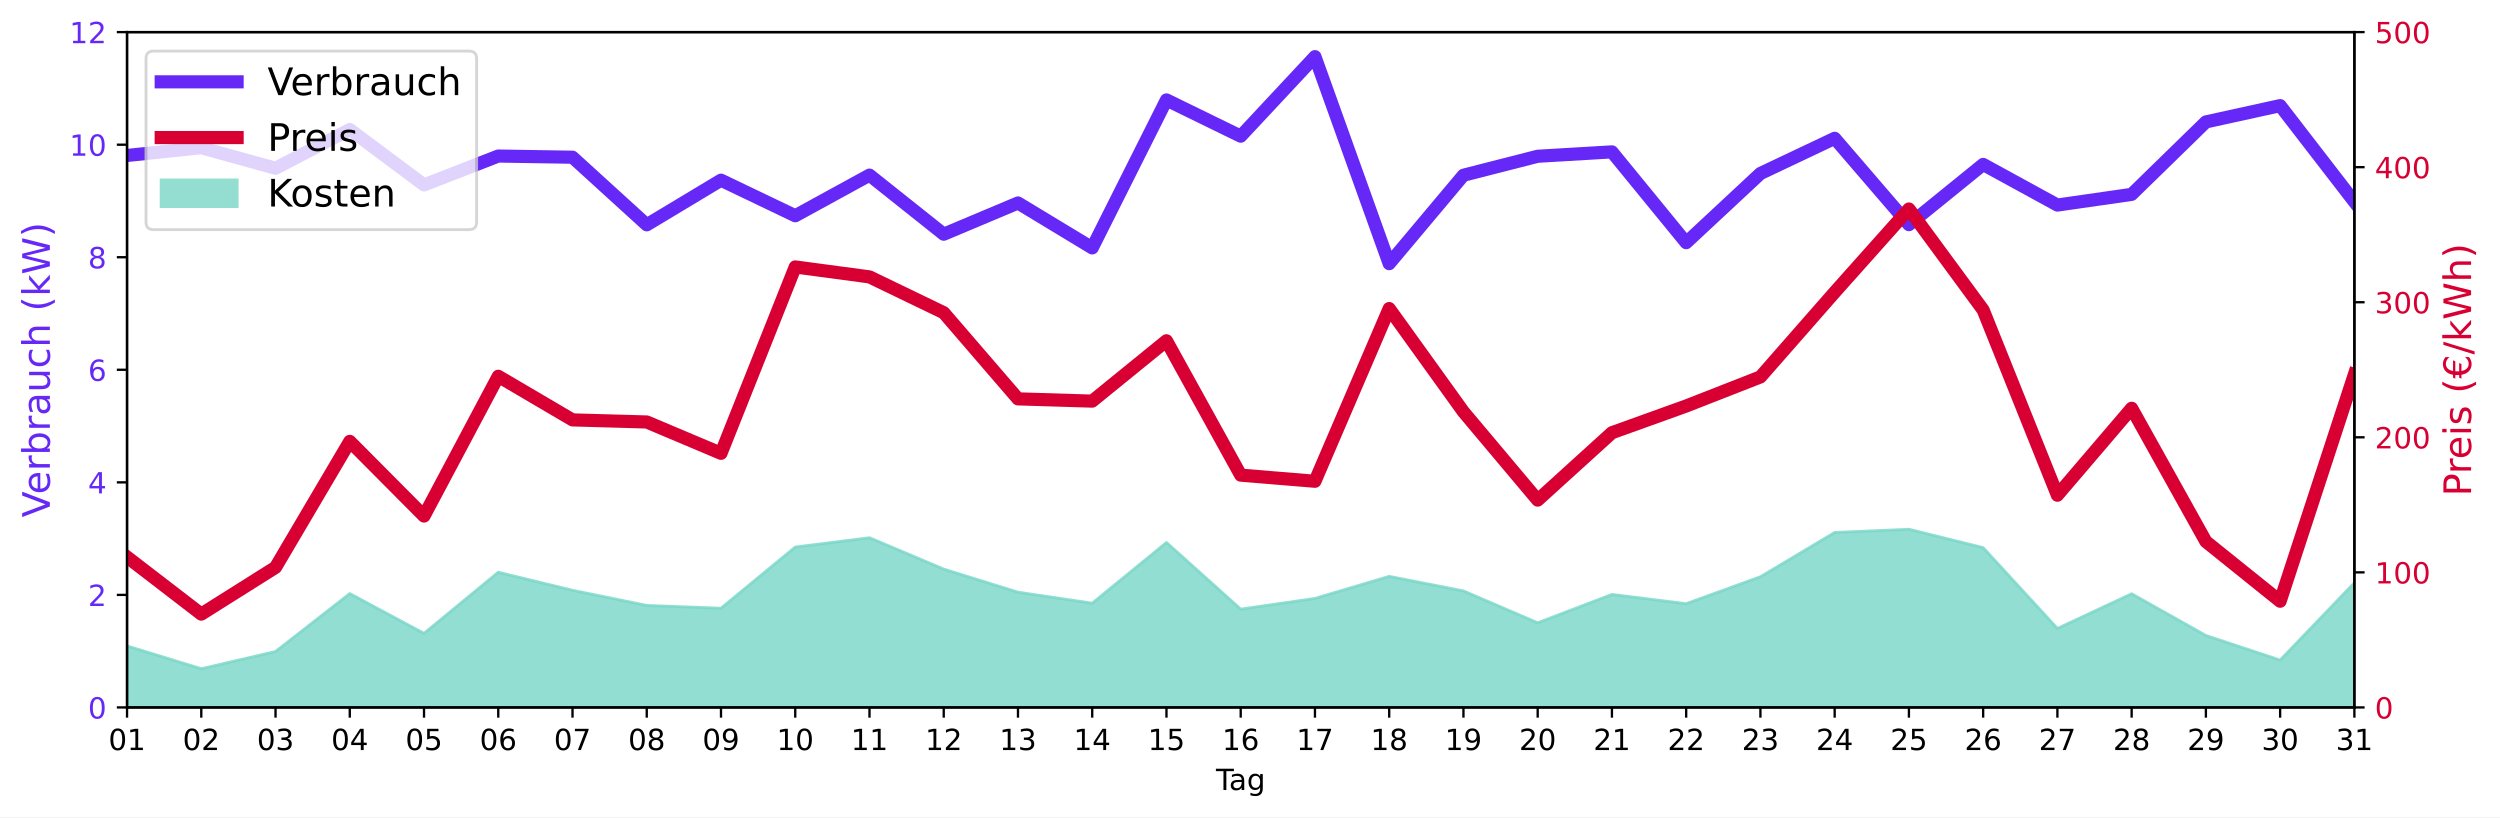
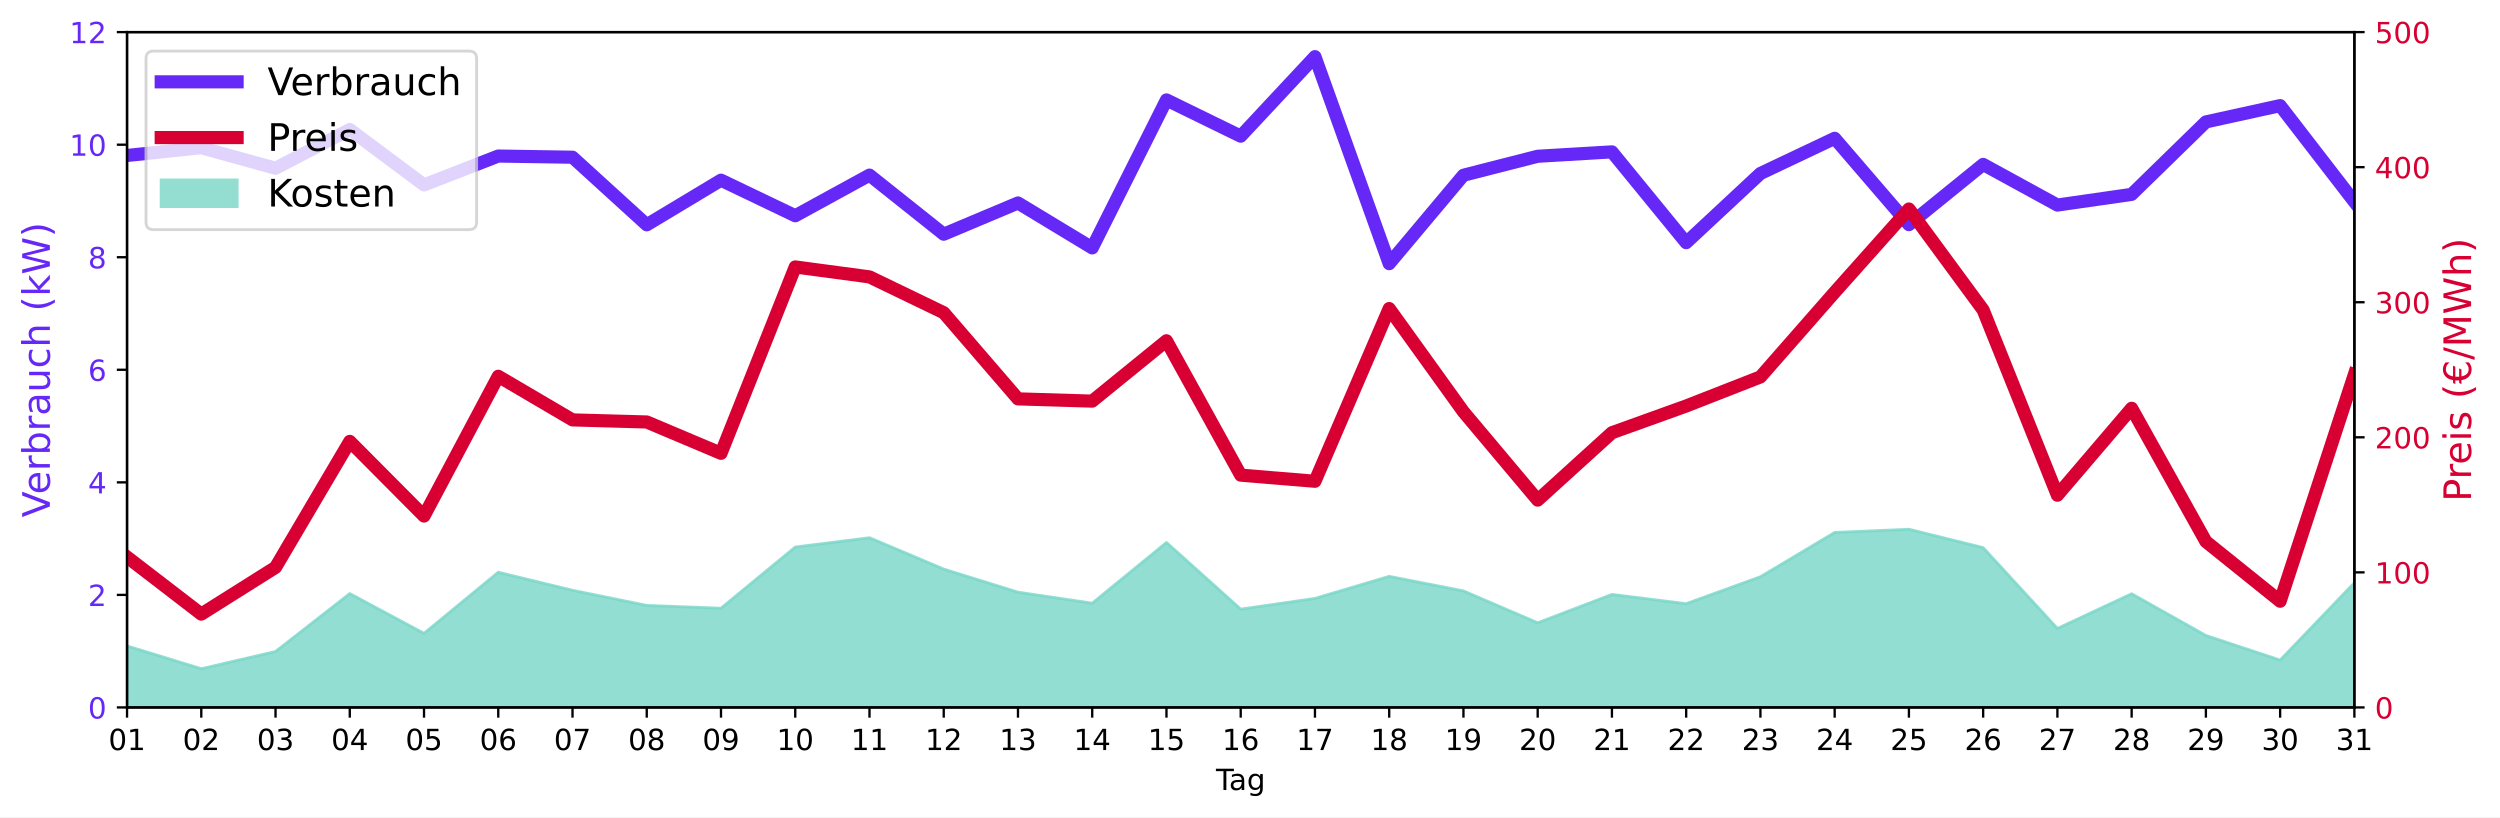
<svg xmlns="http://www.w3.org/2000/svg" xmlns:xlink="http://www.w3.org/1999/xlink" width="856.176pt" height="279.835pt" viewBox="0 0 856.176 279.835" version="1.1">
  <defs>
    <style type="text/css">*{stroke-linejoin: round; stroke-linecap: butt}</style>
  </defs>
  <g id="figure_1">
    <g id="patch_1">
      <path d="M 0 279.835  L 856.176 279.835  L 856.176 0  L 0 0  z " style="fill: #ffffff" />
    </g>
    <g id="axes_1">
      <g id="patch_2">
        <path d="M 43.507 242.279  L 806.307 242.279  L 806.307 10.999  L 43.507 10.999  z " style="fill: #ffffff" />
      </g>
      <g id="PolyCollection_1">
        <defs>
-           <path id="m454fdc4150" d="M 43.507 -37.556  L 43.507 -58.61  L 68.933 -50.803  L 94.36 -56.708  L 119.787 -76.542  L 145.213 -62.918  L 170.64 -83.859  L 196.067 -77.674  L 221.493 -72.491  L 246.92 -71.531  L 272.347 -92.475  L 297.773 -95.67  L 323.2 -84.922  L 348.627 -77.028  L 374.053 -73.251  L 399.48 -94.038  L 424.907 -71.206  L 450.333 -74.879  L 475.76 -82.442  L 501.187 -77.454  L 526.613 -66.534  L 552.04 -76.257  L 577.467 -73.083  L 602.893 -82.306  L 628.32 -97.473  L 653.747 -98.573  L 679.173 -92.279  L 704.6 -64.592  L 730.027 -76.477  L 755.453 -62.187  L 780.88 -53.765  L 806.307 -80.247  L 806.307 -37.556  L 806.307 -37.556  L 780.88 -37.556  L 755.453 -37.556  L 730.027 -37.556  L 704.6 -37.556  L 679.173 -37.556  L 653.747 -37.556  L 628.32 -37.556  L 602.893 -37.556  L 577.467 -37.556  L 552.04 -37.556  L 526.613 -37.556  L 501.187 -37.556  L 475.76 -37.556  L 450.333 -37.556  L 424.907 -37.556  L 399.48 -37.556  L 374.053 -37.556  L 348.627 -37.556  L 323.2 -37.556  L 297.773 -37.556  L 272.347 -37.556  L 246.92 -37.556  L 221.493 -37.556  L 196.067 -37.556  L 170.64 -37.556  L 145.213 -37.556  L 119.787 -37.556  L 94.36 -37.556  L 68.933 -37.556  L 43.507 -37.556  z " style="stroke: #78d6c6; stroke-opacity: 0.8" />
+           <path id="m89e529a8c7" d="M 43.507 -37.556  L 43.507 -58.61  L 68.933 -50.803  L 94.36 -56.708  L 119.787 -76.542  L 145.213 -62.918  L 170.64 -83.859  L 196.067 -77.674  L 221.493 -72.491  L 246.92 -71.531  L 272.347 -92.475  L 297.773 -95.67  L 323.2 -84.922  L 348.627 -77.028  L 374.053 -73.251  L 399.48 -94.038  L 424.907 -71.206  L 450.333 -74.879  L 475.76 -82.442  L 501.187 -77.454  L 526.613 -66.534  L 552.04 -76.257  L 577.467 -73.083  L 602.893 -82.306  L 628.32 -97.473  L 653.747 -98.573  L 679.173 -92.279  L 704.6 -64.592  L 730.027 -76.477  L 755.453 -62.187  L 780.88 -53.765  L 806.307 -80.247  L 806.307 -37.556  L 806.307 -37.556  L 780.88 -37.556  L 755.453 -37.556  L 730.027 -37.556  L 704.6 -37.556  L 679.173 -37.556  L 653.747 -37.556  L 628.32 -37.556  L 602.893 -37.556  L 577.467 -37.556  L 552.04 -37.556  L 526.613 -37.556  L 501.187 -37.556  L 475.76 -37.556  L 450.333 -37.556  L 424.907 -37.556  L 399.48 -37.556  L 374.053 -37.556  L 348.627 -37.556  L 323.2 -37.556  L 297.773 -37.556  L 272.347 -37.556  L 246.92 -37.556  L 221.493 -37.556  L 196.067 -37.556  L 170.64 -37.556  L 145.213 -37.556  L 119.787 -37.556  L 94.36 -37.556  L 68.933 -37.556  L 43.507 -37.556  z " style="stroke: #78d6c6; stroke-opacity: 0.8" />
        </defs>
-         <g clip-path="url(#p607db81b0a)">
-           <use xlink:href="#m454fdc4150" x="0" y="279.835" style="fill: #78d6c6; fill-opacity: 0.8; stroke: #78d6c6; stroke-opacity: 0.8" />
+         <g clip-path="url(#pc309b48629)">
+           <use xlink:href="#m89e529a8c7" x="0" y="279.835" style="fill: #78d6c6; fill-opacity: 0.8; stroke: #78d6c6; stroke-opacity: 0.8" />
        </g>
      </g>
      <g id="matplotlib.axis_1">
        <g id="xtick_1">
          <g id="line2d_1">
            <defs>
-               <path id="me66569c785" d="M 0 0  L 0 3.5  " style="stroke: #000000; stroke-width: 0.8" />
+               <path id="m9f8f510146" d="M 0 0  L 0 3.5  " style="stroke: #000000; stroke-width: 0.8" />
            </defs>
            <g>
-               <use xlink:href="#me66569c785" x="43.507" y="242.279" style="stroke: #000000; stroke-width: 0.8" />
+               <use xlink:href="#m9f8f510146" x="43.507" y="242.279" style="stroke: #000000; stroke-width: 0.8" />
            </g>
          </g>
          <g id="text_1">
            <g transform="translate(37.14406 256.8777) scale(0.1 -0.1)">
              <defs>
                <path id="DejaVuSans-30" d="M 2034 4250  Q 1547 4250 1301 3770  Q 1056 3291 1056 2328  Q 1056 1369 1301 889  Q 1547 409 2034 409  Q 2525 409 2770 889  Q 3016 1369 3016 2328  Q 3016 3291 2770 3770  Q 2525 4250 2034 4250  z M 2034 4750  Q 2819 4750 3233 4129  Q 3647 3509 3647 2328  Q 3647 1150 3233 529  Q 2819 -91 2034 -91  Q 1250 -91 836 529  Q 422 1150 422 2328  Q 422 3509 836 4129  Q 1250 4750 2034 4750  z " transform="scale(0.015625)" />
                <path id="DejaVuSans-31" d="M 794 531  L 1825 531  L 1825 4091  L 703 3866  L 703 4441  L 1819 4666  L 2450 4666  L 2450 531  L 3481 531  L 3481 0  L 794 0  L 794 531  z " transform="scale(0.015625)" />
              </defs>
              <use xlink:href="#DejaVuSans-30" />
              <use xlink:href="#DejaVuSans-31" x="63.623" />
            </g>
          </g>
        </g>
        <g id="xtick_2">
          <g id="line2d_2">
            <g>
-               <use xlink:href="#me66569c785" x="68.933" y="242.279" style="stroke: #000000; stroke-width: 0.8" />
+               <use xlink:href="#m9f8f510146" x="68.933" y="242.279" style="stroke: #000000; stroke-width: 0.8" />
            </g>
          </g>
          <g id="text_2">
            <g transform="translate(62.57073 256.8777) scale(0.1 -0.1)">
              <defs>
                <path id="DejaVuSans-32" d="M 1228 531  L 3431 531  L 3431 0  L 469 0  L 469 531  Q 828 903 1448 1529  Q 2069 2156 2228 2338  Q 2531 2678 2651 2914  Q 2772 3150 2772 3378  Q 2772 3750 2511 3984  Q 2250 4219 1831 4219  Q 1534 4219 1204 4116  Q 875 4013 500 3803  L 500 4441  Q 881 4594 1212 4672  Q 1544 4750 1819 4750  Q 2544 4750 2975 4387  Q 3406 4025 3406 3419  Q 3406 3131 3298 2873  Q 3191 2616 2906 2266  Q 2828 2175 2409 1742  Q 1991 1309 1228 531  z " transform="scale(0.015625)" />
              </defs>
              <use xlink:href="#DejaVuSans-30" />
              <use xlink:href="#DejaVuSans-32" x="63.623" />
            </g>
          </g>
        </g>
        <g id="xtick_3">
          <g id="line2d_3">
            <g>
-               <use xlink:href="#me66569c785" x="94.36" y="242.279" style="stroke: #000000; stroke-width: 0.8" />
+               <use xlink:href="#m9f8f510146" x="94.36" y="242.279" style="stroke: #000000; stroke-width: 0.8" />
            </g>
          </g>
          <g id="text_3">
            <g transform="translate(87.9974 256.8777) scale(0.1 -0.1)">
              <defs>
                <path id="DejaVuSans-33" d="M 2597 2516  Q 3050 2419 3304 2112  Q 3559 1806 3559 1356  Q 3559 666 3084 287  Q 2609 -91 1734 -91  Q 1441 -91 1130 -33  Q 819 25 488 141  L 488 750  Q 750 597 1062 519  Q 1375 441 1716 441  Q 2309 441 2620 675  Q 2931 909 2931 1356  Q 2931 1769 2642 2001  Q 2353 2234 1838 2234  L 1294 2234  L 1294 2753  L 1863 2753  Q 2328 2753 2575 2939  Q 2822 3125 2822 3475  Q 2822 3834 2567 4026  Q 2313 4219 1838 4219  Q 1578 4219 1281 4162  Q 984 4106 628 3988  L 628 4550  Q 988 4650 1302 4700  Q 1616 4750 1894 4750  Q 2613 4750 3031 4423  Q 3450 4097 3450 3541  Q 3450 3153 3228 2886  Q 3006 2619 2597 2516  z " transform="scale(0.015625)" />
              </defs>
              <use xlink:href="#DejaVuSans-30" />
              <use xlink:href="#DejaVuSans-33" x="63.623" />
            </g>
          </g>
        </g>
        <g id="xtick_4">
          <g id="line2d_4">
            <g>
-               <use xlink:href="#me66569c785" x="119.787" y="242.279" style="stroke: #000000; stroke-width: 0.8" />
+               <use xlink:href="#m9f8f510146" x="119.787" y="242.279" style="stroke: #000000; stroke-width: 0.8" />
            </g>
          </g>
          <g id="text_4">
            <g transform="translate(113.4241 256.8777) scale(0.1 -0.1)">
              <defs>
                <path id="DejaVuSans-34" d="M 2419 4116  L 825 1625  L 2419 1625  L 2419 4116  z M 2253 4666  L 3047 4666  L 3047 1625  L 3713 1625  L 3713 1100  L 3047 1100  L 3047 0  L 2419 0  L 2419 1100  L 313 1100  L 313 1709  L 2253 4666  z " transform="scale(0.015625)" />
              </defs>
              <use xlink:href="#DejaVuSans-30" />
              <use xlink:href="#DejaVuSans-34" x="63.623" />
            </g>
          </g>
        </g>
        <g id="xtick_5">
          <g id="line2d_5">
            <g>
-               <use xlink:href="#me66569c785" x="145.213" y="242.279" style="stroke: #000000; stroke-width: 0.8" />
+               <use xlink:href="#m9f8f510146" x="145.213" y="242.279" style="stroke: #000000; stroke-width: 0.8" />
            </g>
          </g>
          <g id="text_5">
            <g transform="translate(138.8507 256.8777) scale(0.1 -0.1)">
              <defs>
                <path id="DejaVuSans-35" d="M 691 4666  L 3169 4666  L 3169 4134  L 1269 4134  L 1269 2991  Q 1406 3038 1543 3061  Q 1681 3084 1819 3084  Q 2600 3084 3056 2656  Q 3513 2228 3513 1497  Q 3513 744 3044 326  Q 2575 -91 1722 -91  Q 1428 -91 1123 -41  Q 819 9 494 109  L 494 744  Q 775 591 1075 516  Q 1375 441 1709 441  Q 2250 441 2565 725  Q 2881 1009 2881 1497  Q 2881 1984 2565 2268  Q 2250 2553 1709 2553  Q 1456 2553 1204 2497  Q 953 2441 691 2322  L 691 4666  z " transform="scale(0.015625)" />
              </defs>
              <use xlink:href="#DejaVuSans-30" />
              <use xlink:href="#DejaVuSans-35" x="63.623" />
            </g>
          </g>
        </g>
        <g id="xtick_6">
          <g id="line2d_6">
            <g>
-               <use xlink:href="#me66569c785" x="170.64" y="242.279" style="stroke: #000000; stroke-width: 0.8" />
+               <use xlink:href="#m9f8f510146" x="170.64" y="242.279" style="stroke: #000000; stroke-width: 0.8" />
            </g>
          </g>
          <g id="text_6">
            <g transform="translate(164.2774 256.8777) scale(0.1 -0.1)">
              <defs>
                <path id="DejaVuSans-36" d="M 2113 2584  Q 1688 2584 1439 2293  Q 1191 2003 1191 1497  Q 1191 994 1439 701  Q 1688 409 2113 409  Q 2538 409 2786 701  Q 3034 994 3034 1497  Q 3034 2003 2786 2293  Q 2538 2584 2113 2584  z M 3366 4563  L 3366 3988  Q 3128 4100 2886 4159  Q 2644 4219 2406 4219  Q 1781 4219 1451 3797  Q 1122 3375 1075 2522  Q 1259 2794 1537 2939  Q 1816 3084 2150 3084  Q 2853 3084 3261 2657  Q 3669 2231 3669 1497  Q 3669 778 3244 343  Q 2819 -91 2113 -91  Q 1303 -91 875 529  Q 447 1150 447 2328  Q 447 3434 972 4092  Q 1497 4750 2381 4750  Q 2619 4750 2861 4703  Q 3103 4656 3366 4563  z " transform="scale(0.015625)" />
              </defs>
              <use xlink:href="#DejaVuSans-30" />
              <use xlink:href="#DejaVuSans-36" x="63.623" />
            </g>
          </g>
        </g>
        <g id="xtick_7">
          <g id="line2d_7">
            <g>
-               <use xlink:href="#me66569c785" x="196.067" y="242.279" style="stroke: #000000; stroke-width: 0.8" />
+               <use xlink:href="#m9f8f510146" x="196.067" y="242.279" style="stroke: #000000; stroke-width: 0.8" />
            </g>
          </g>
          <g id="text_7">
            <g transform="translate(189.7041 256.8777) scale(0.1 -0.1)">
              <defs>
                <path id="DejaVuSans-37" d="M 525 4666  L 3525 4666  L 3525 4397  L 1831 0  L 1172 0  L 2766 4134  L 525 4134  L 525 4666  z " transform="scale(0.015625)" />
              </defs>
              <use xlink:href="#DejaVuSans-30" />
              <use xlink:href="#DejaVuSans-37" x="63.623" />
            </g>
          </g>
        </g>
        <g id="xtick_8">
          <g id="line2d_8">
            <g>
-               <use xlink:href="#me66569c785" x="221.493" y="242.279" style="stroke: #000000; stroke-width: 0.8" />
+               <use xlink:href="#m9f8f510146" x="221.493" y="242.279" style="stroke: #000000; stroke-width: 0.8" />
            </g>
          </g>
          <g id="text_8">
            <g transform="translate(215.1307 256.8777) scale(0.1 -0.1)">
              <defs>
                <path id="DejaVuSans-38" d="M 2034 2216  Q 1584 2216 1326 1975  Q 1069 1734 1069 1313  Q 1069 891 1326 650  Q 1584 409 2034 409  Q 2484 409 2743 651  Q 3003 894 3003 1313  Q 3003 1734 2745 1975  Q 2488 2216 2034 2216  z M 1403 2484  Q 997 2584 770 2862  Q 544 3141 544 3541  Q 544 4100 942 4425  Q 1341 4750 2034 4750  Q 2731 4750 3128 4425  Q 3525 4100 3525 3541  Q 3525 3141 3298 2862  Q 3072 2584 2669 2484  Q 3125 2378 3379 2068  Q 3634 1759 3634 1313  Q 3634 634 3220 271  Q 2806 -91 2034 -91  Q 1263 -91 848 271  Q 434 634 434 1313  Q 434 1759 690 2068  Q 947 2378 1403 2484  z M 1172 3481  Q 1172 3119 1398 2916  Q 1625 2713 2034 2713  Q 2441 2713 2670 2916  Q 2900 3119 2900 3481  Q 2900 3844 2670 4047  Q 2441 4250 2034 4250  Q 1625 4250 1398 4047  Q 1172 3844 1172 3481  z " transform="scale(0.015625)" />
              </defs>
              <use xlink:href="#DejaVuSans-30" />
              <use xlink:href="#DejaVuSans-38" x="63.623" />
            </g>
          </g>
        </g>
        <g id="xtick_9">
          <g id="line2d_9">
            <g>
-               <use xlink:href="#me66569c785" x="246.92" y="242.279" style="stroke: #000000; stroke-width: 0.8" />
+               <use xlink:href="#m9f8f510146" x="246.92" y="242.279" style="stroke: #000000; stroke-width: 0.8" />
            </g>
          </g>
          <g id="text_9">
            <g transform="translate(240.5574 256.8777) scale(0.1 -0.1)">
              <defs>
                <path id="DejaVuSans-39" d="M 703 97  L 703 672  Q 941 559 1184 500  Q 1428 441 1663 441  Q 2288 441 2617 861  Q 2947 1281 2994 2138  Q 2813 1869 2534 1725  Q 2256 1581 1919 1581  Q 1219 1581 811 2004  Q 403 2428 403 3163  Q 403 3881 828 4315  Q 1253 4750 1959 4750  Q 2769 4750 3195 4129  Q 3622 3509 3622 2328  Q 3622 1225 3098 567  Q 2575 -91 1691 -91  Q 1453 -91 1209 -44  Q 966 3 703 97  z M 1959 2075  Q 2384 2075 2632 2365  Q 2881 2656 2881 3163  Q 2881 3666 2632 3958  Q 2384 4250 1959 4250  Q 1534 4250 1286 3958  Q 1038 3666 1038 3163  Q 1038 2656 1286 2365  Q 1534 2075 1959 2075  z " transform="scale(0.015625)" />
              </defs>
              <use xlink:href="#DejaVuSans-30" />
              <use xlink:href="#DejaVuSans-39" x="63.623" />
            </g>
          </g>
        </g>
        <g id="xtick_10">
          <g id="line2d_10">
            <g>
-               <use xlink:href="#me66569c785" x="272.347" y="242.279" style="stroke: #000000; stroke-width: 0.8" />
+               <use xlink:href="#m9f8f510146" x="272.347" y="242.279" style="stroke: #000000; stroke-width: 0.8" />
            </g>
          </g>
          <g id="text_10">
            <g transform="translate(265.9841 256.8777) scale(0.1 -0.1)">
              <use xlink:href="#DejaVuSans-31" />
              <use xlink:href="#DejaVuSans-30" x="63.623" />
            </g>
          </g>
        </g>
        <g id="xtick_11">
          <g id="line2d_11">
            <g>
-               <use xlink:href="#me66569c785" x="297.773" y="242.279" style="stroke: #000000; stroke-width: 0.8" />
+               <use xlink:href="#m9f8f510146" x="297.773" y="242.279" style="stroke: #000000; stroke-width: 0.8" />
            </g>
          </g>
          <g id="text_11">
            <g transform="translate(291.4107 256.8777) scale(0.1 -0.1)">
              <use xlink:href="#DejaVuSans-31" />
              <use xlink:href="#DejaVuSans-31" x="63.623" />
            </g>
          </g>
        </g>
        <g id="xtick_12">
          <g id="line2d_12">
            <g>
-               <use xlink:href="#me66569c785" x="323.2" y="242.279" style="stroke: #000000; stroke-width: 0.8" />
+               <use xlink:href="#m9f8f510146" x="323.2" y="242.279" style="stroke: #000000; stroke-width: 0.8" />
            </g>
          </g>
          <g id="text_12">
            <g transform="translate(316.8374 256.8777) scale(0.1 -0.1)">
              <use xlink:href="#DejaVuSans-31" />
              <use xlink:href="#DejaVuSans-32" x="63.623" />
            </g>
          </g>
        </g>
        <g id="xtick_13">
          <g id="line2d_13">
            <g>
-               <use xlink:href="#me66569c785" x="348.627" y="242.279" style="stroke: #000000; stroke-width: 0.8" />
+               <use xlink:href="#m9f8f510146" x="348.627" y="242.279" style="stroke: #000000; stroke-width: 0.8" />
            </g>
          </g>
          <g id="text_13">
            <g transform="translate(342.2641 256.8777) scale(0.1 -0.1)">
              <use xlink:href="#DejaVuSans-31" />
              <use xlink:href="#DejaVuSans-33" x="63.623" />
            </g>
          </g>
        </g>
        <g id="xtick_14">
          <g id="line2d_14">
            <g>
-               <use xlink:href="#me66569c785" x="374.053" y="242.279" style="stroke: #000000; stroke-width: 0.8" />
+               <use xlink:href="#m9f8f510146" x="374.053" y="242.279" style="stroke: #000000; stroke-width: 0.8" />
            </g>
          </g>
          <g id="text_14">
            <g transform="translate(367.6907 256.8777) scale(0.1 -0.1)">
              <use xlink:href="#DejaVuSans-31" />
              <use xlink:href="#DejaVuSans-34" x="63.623" />
            </g>
          </g>
        </g>
        <g id="xtick_15">
          <g id="line2d_15">
            <g>
-               <use xlink:href="#me66569c785" x="399.48" y="242.279" style="stroke: #000000; stroke-width: 0.8" />
+               <use xlink:href="#m9f8f510146" x="399.48" y="242.279" style="stroke: #000000; stroke-width: 0.8" />
            </g>
          </g>
          <g id="text_15">
            <g transform="translate(393.1174 256.8777) scale(0.1 -0.1)">
              <use xlink:href="#DejaVuSans-31" />
              <use xlink:href="#DejaVuSans-35" x="63.623" />
            </g>
          </g>
        </g>
        <g id="xtick_16">
          <g id="line2d_16">
            <g>
-               <use xlink:href="#me66569c785" x="424.907" y="242.279" style="stroke: #000000; stroke-width: 0.8" />
+               <use xlink:href="#m9f8f510146" x="424.907" y="242.279" style="stroke: #000000; stroke-width: 0.8" />
            </g>
          </g>
          <g id="text_16">
            <g transform="translate(418.5441 256.8777) scale(0.1 -0.1)">
              <use xlink:href="#DejaVuSans-31" />
              <use xlink:href="#DejaVuSans-36" x="63.623" />
            </g>
          </g>
        </g>
        <g id="xtick_17">
          <g id="line2d_17">
            <g>
-               <use xlink:href="#me66569c785" x="450.333" y="242.279" style="stroke: #000000; stroke-width: 0.8" />
+               <use xlink:href="#m9f8f510146" x="450.333" y="242.279" style="stroke: #000000; stroke-width: 0.8" />
            </g>
          </g>
          <g id="text_17">
            <g transform="translate(443.9707 256.8777) scale(0.1 -0.1)">
              <use xlink:href="#DejaVuSans-31" />
              <use xlink:href="#DejaVuSans-37" x="63.623" />
            </g>
          </g>
        </g>
        <g id="xtick_18">
          <g id="line2d_18">
            <g>
-               <use xlink:href="#me66569c785" x="475.76" y="242.279" style="stroke: #000000; stroke-width: 0.8" />
+               <use xlink:href="#m9f8f510146" x="475.76" y="242.279" style="stroke: #000000; stroke-width: 0.8" />
            </g>
          </g>
          <g id="text_18">
            <g transform="translate(469.3974 256.8777) scale(0.1 -0.1)">
              <use xlink:href="#DejaVuSans-31" />
              <use xlink:href="#DejaVuSans-38" x="63.623" />
            </g>
          </g>
        </g>
        <g id="xtick_19">
          <g id="line2d_19">
            <g>
-               <use xlink:href="#me66569c785" x="501.187" y="242.279" style="stroke: #000000; stroke-width: 0.8" />
+               <use xlink:href="#m9f8f510146" x="501.187" y="242.279" style="stroke: #000000; stroke-width: 0.8" />
            </g>
          </g>
          <g id="text_19">
            <g transform="translate(494.8241 256.8777) scale(0.1 -0.1)">
              <use xlink:href="#DejaVuSans-31" />
              <use xlink:href="#DejaVuSans-39" x="63.623" />
            </g>
          </g>
        </g>
        <g id="xtick_20">
          <g id="line2d_20">
            <g>
-               <use xlink:href="#me66569c785" x="526.613" y="242.279" style="stroke: #000000; stroke-width: 0.8" />
+               <use xlink:href="#m9f8f510146" x="526.613" y="242.279" style="stroke: #000000; stroke-width: 0.8" />
            </g>
          </g>
          <g id="text_20">
            <g transform="translate(520.2507 256.8777) scale(0.1 -0.1)">
              <use xlink:href="#DejaVuSans-32" />
              <use xlink:href="#DejaVuSans-30" x="63.623" />
            </g>
          </g>
        </g>
        <g id="xtick_21">
          <g id="line2d_21">
            <g>
-               <use xlink:href="#me66569c785" x="552.04" y="242.279" style="stroke: #000000; stroke-width: 0.8" />
+               <use xlink:href="#m9f8f510146" x="552.04" y="242.279" style="stroke: #000000; stroke-width: 0.8" />
            </g>
          </g>
          <g id="text_21">
            <g transform="translate(545.6774 256.8777) scale(0.1 -0.1)">
              <use xlink:href="#DejaVuSans-32" />
              <use xlink:href="#DejaVuSans-31" x="63.623" />
            </g>
          </g>
        </g>
        <g id="xtick_22">
          <g id="line2d_22">
            <g>
-               <use xlink:href="#me66569c785" x="577.467" y="242.279" style="stroke: #000000; stroke-width: 0.8" />
+               <use xlink:href="#m9f8f510146" x="577.467" y="242.279" style="stroke: #000000; stroke-width: 0.8" />
            </g>
          </g>
          <g id="text_22">
            <g transform="translate(571.1041 256.8777) scale(0.1 -0.1)">
              <use xlink:href="#DejaVuSans-32" />
              <use xlink:href="#DejaVuSans-32" x="63.623" />
            </g>
          </g>
        </g>
        <g id="xtick_23">
          <g id="line2d_23">
            <g>
-               <use xlink:href="#me66569c785" x="602.893" y="242.279" style="stroke: #000000; stroke-width: 0.8" />
+               <use xlink:href="#m9f8f510146" x="602.893" y="242.279" style="stroke: #000000; stroke-width: 0.8" />
            </g>
          </g>
          <g id="text_23">
            <g transform="translate(596.5307 256.8777) scale(0.1 -0.1)">
              <use xlink:href="#DejaVuSans-32" />
              <use xlink:href="#DejaVuSans-33" x="63.623" />
            </g>
          </g>
        </g>
        <g id="xtick_24">
          <g id="line2d_24">
            <g>
-               <use xlink:href="#me66569c785" x="628.32" y="242.279" style="stroke: #000000; stroke-width: 0.8" />
+               <use xlink:href="#m9f8f510146" x="628.32" y="242.279" style="stroke: #000000; stroke-width: 0.8" />
            </g>
          </g>
          <g id="text_24">
            <g transform="translate(621.9574 256.8777) scale(0.1 -0.1)">
              <use xlink:href="#DejaVuSans-32" />
              <use xlink:href="#DejaVuSans-34" x="63.623" />
            </g>
          </g>
        </g>
        <g id="xtick_25">
          <g id="line2d_25">
            <g>
-               <use xlink:href="#me66569c785" x="653.747" y="242.279" style="stroke: #000000; stroke-width: 0.8" />
+               <use xlink:href="#m9f8f510146" x="653.747" y="242.279" style="stroke: #000000; stroke-width: 0.8" />
            </g>
          </g>
          <g id="text_25">
            <g transform="translate(647.3841 256.8777) scale(0.1 -0.1)">
              <use xlink:href="#DejaVuSans-32" />
              <use xlink:href="#DejaVuSans-35" x="63.623" />
            </g>
          </g>
        </g>
        <g id="xtick_26">
          <g id="line2d_26">
            <g>
-               <use xlink:href="#me66569c785" x="679.173" y="242.279" style="stroke: #000000; stroke-width: 0.8" />
+               <use xlink:href="#m9f8f510146" x="679.173" y="242.279" style="stroke: #000000; stroke-width: 0.8" />
            </g>
          </g>
          <g id="text_26">
            <g transform="translate(672.8107 256.8777) scale(0.1 -0.1)">
              <use xlink:href="#DejaVuSans-32" />
              <use xlink:href="#DejaVuSans-36" x="63.623" />
            </g>
          </g>
        </g>
        <g id="xtick_27">
          <g id="line2d_27">
            <g>
-               <use xlink:href="#me66569c785" x="704.6" y="242.279" style="stroke: #000000; stroke-width: 0.8" />
+               <use xlink:href="#m9f8f510146" x="704.6" y="242.279" style="stroke: #000000; stroke-width: 0.8" />
            </g>
          </g>
          <g id="text_27">
            <g transform="translate(698.2374 256.8777) scale(0.1 -0.1)">
              <use xlink:href="#DejaVuSans-32" />
              <use xlink:href="#DejaVuSans-37" x="63.623" />
            </g>
          </g>
        </g>
        <g id="xtick_28">
          <g id="line2d_28">
            <g>
-               <use xlink:href="#me66569c785" x="730.027" y="242.279" style="stroke: #000000; stroke-width: 0.8" />
+               <use xlink:href="#m9f8f510146" x="730.027" y="242.279" style="stroke: #000000; stroke-width: 0.8" />
            </g>
          </g>
          <g id="text_28">
            <g transform="translate(723.6641 256.8777) scale(0.1 -0.1)">
              <use xlink:href="#DejaVuSans-32" />
              <use xlink:href="#DejaVuSans-38" x="63.623" />
            </g>
          </g>
        </g>
        <g id="xtick_29">
          <g id="line2d_29">
            <g>
-               <use xlink:href="#me66569c785" x="755.453" y="242.279" style="stroke: #000000; stroke-width: 0.8" />
+               <use xlink:href="#m9f8f510146" x="755.453" y="242.279" style="stroke: #000000; stroke-width: 0.8" />
            </g>
          </g>
          <g id="text_29">
            <g transform="translate(749.0907 256.8777) scale(0.1 -0.1)">
              <use xlink:href="#DejaVuSans-32" />
              <use xlink:href="#DejaVuSans-39" x="63.623" />
            </g>
          </g>
        </g>
        <g id="xtick_30">
          <g id="line2d_30">
            <g>
-               <use xlink:href="#me66569c785" x="780.88" y="242.279" style="stroke: #000000; stroke-width: 0.8" />
+               <use xlink:href="#m9f8f510146" x="780.88" y="242.279" style="stroke: #000000; stroke-width: 0.8" />
            </g>
          </g>
          <g id="text_30">
            <g transform="translate(774.5174 256.8777) scale(0.1 -0.1)">
              <use xlink:href="#DejaVuSans-33" />
              <use xlink:href="#DejaVuSans-30" x="63.623" />
            </g>
          </g>
        </g>
        <g id="xtick_31">
          <g id="line2d_31">
            <g>
-               <use xlink:href="#me66569c785" x="806.307" y="242.279" style="stroke: #000000; stroke-width: 0.8" />
+               <use xlink:href="#m9f8f510146" x="806.307" y="242.279" style="stroke: #000000; stroke-width: 0.8" />
            </g>
          </g>
          <g id="text_31">
            <g transform="translate(799.9441 256.8777) scale(0.1 -0.1)">
              <use xlink:href="#DejaVuSans-33" />
              <use xlink:href="#DejaVuSans-31" x="63.623" />
            </g>
          </g>
        </g>
        <g id="text_32">
          <g transform="translate(416.4394 270.5558) scale(0.1 -0.1)">
            <defs>
              <path id="DejaVuSans-54" d="M -19 4666  L 3928 4666  L 3928 4134  L 2272 4134  L 2272 0  L 1638 0  L 1638 4134  L -19 4134  L -19 4666  z " transform="scale(0.015625)" />
              <path id="DejaVuSans-61" d="M 2194 1759  Q 1497 1759 1228 1600  Q 959 1441 959 1056  Q 959 750 1161 570  Q 1363 391 1709 391  Q 2188 391 2477 730  Q 2766 1069 2766 1631  L 2766 1759  L 2194 1759  z M 3341 1997  L 3341 0  L 2766 0  L 2766 531  Q 2569 213 2275 61  Q 1981 -91 1556 -91  Q 1019 -91 701 211  Q 384 513 384 1019  Q 384 1609 779 1909  Q 1175 2209 1959 2209  L 2766 2209  L 2766 2266  Q 2766 2663 2505 2880  Q 2244 3097 1772 3097  Q 1472 3097 1187 3025  Q 903 2953 641 2809  L 641 3341  Q 956 3463 1253 3523  Q 1550 3584 1831 3584  Q 2591 3584 2966 3190  Q 3341 2797 3341 1997  z " transform="scale(0.015625)" />
              <path id="DejaVuSans-67" d="M 2906 1791  Q 2906 2416 2648 2759  Q 2391 3103 1925 3103  Q 1463 3103 1205 2759  Q 947 2416 947 1791  Q 947 1169 1205 825  Q 1463 481 1925 481  Q 2391 481 2648 825  Q 2906 1169 2906 1791  z M 3481 434  Q 3481 -459 3084 -895  Q 2688 -1331 1869 -1331  Q 1566 -1331 1297 -1286  Q 1028 -1241 775 -1147  L 775 -588  Q 1028 -725 1275 -790  Q 1522 -856 1778 -856  Q 2344 -856 2625 -561  Q 2906 -266 2906 331  L 2906 616  Q 2728 306 2450 153  Q 2172 0 1784 0  Q 1141 0 747 490  Q 353 981 353 1791  Q 353 2603 747 3093  Q 1141 3584 1784 3584  Q 2172 3584 2450 3431  Q 2728 3278 2906 2969  L 2906 3500  L 3481 3500  L 3481 434  z " transform="scale(0.015625)" />
            </defs>
            <use xlink:href="#DejaVuSans-54" />
            <use xlink:href="#DejaVuSans-61" x="44.584" />
            <use xlink:href="#DejaVuSans-67" x="105.863" />
          </g>
        </g>
      </g>
      <g id="matplotlib.axis_2">
        <g id="ytick_1">
          <g id="line2d_32">
            <defs>
-               <path id="m34950b80f2" d="M 0 0  L -3.5 0  " style="stroke: #000000; stroke-width: 0.8" />
+               <path id="m9ccd8880d1" d="M 0 0  L -3.5 0  " style="stroke: #000000; stroke-width: 0.8" />
            </defs>
            <g>
-               <use xlink:href="#m34950b80f2" x="43.507" y="242.279" style="stroke: #000000; stroke-width: 0.8" />
+               <use xlink:href="#m9ccd8880d1" x="43.507" y="242.279" style="stroke: #000000; stroke-width: 0.8" />
            </g>
          </g>
          <g id="text_33">
            <g style="fill: #6528f7" transform="translate(30.14406 246.0784) scale(0.1 -0.1)">
              <use xlink:href="#DejaVuSans-30" />
            </g>
          </g>
        </g>
        <g id="ytick_2">
          <g id="line2d_33">
            <g>
-               <use xlink:href="#m34950b80f2" x="43.507" y="203.733" style="stroke: #000000; stroke-width: 0.8" />
+               <use xlink:href="#m9ccd8880d1" x="43.507" y="203.733" style="stroke: #000000; stroke-width: 0.8" />
            </g>
          </g>
          <g id="text_34">
            <g style="fill: #6528f7" transform="translate(30.14406 207.5318) scale(0.1 -0.1)">
              <use xlink:href="#DejaVuSans-32" />
            </g>
          </g>
        </g>
        <g id="ytick_3">
          <g id="line2d_34">
            <g>
-               <use xlink:href="#m34950b80f2" x="43.507" y="165.186" style="stroke: #000000; stroke-width: 0.8" />
+               <use xlink:href="#m9ccd8880d1" x="43.507" y="165.186" style="stroke: #000000; stroke-width: 0.8" />
            </g>
          </g>
          <g id="text_35">
            <g style="fill: #6528f7" transform="translate(30.14406 168.9851) scale(0.1 -0.1)">
              <use xlink:href="#DejaVuSans-34" />
            </g>
          </g>
        </g>
        <g id="ytick_4">
          <g id="line2d_35">
            <g>
-               <use xlink:href="#m34950b80f2" x="43.507" y="126.639" style="stroke: #000000; stroke-width: 0.8" />
+               <use xlink:href="#m9ccd8880d1" x="43.507" y="126.639" style="stroke: #000000; stroke-width: 0.8" />
            </g>
          </g>
          <g id="text_36">
            <g style="fill: #6528f7" transform="translate(30.14406 130.4384) scale(0.1 -0.1)">
              <use xlink:href="#DejaVuSans-36" />
            </g>
          </g>
        </g>
        <g id="ytick_5">
          <g id="line2d_36">
            <g>
-               <use xlink:href="#m34950b80f2" x="43.507" y="88.093" style="stroke: #000000; stroke-width: 0.8" />
+               <use xlink:href="#m9ccd8880d1" x="43.507" y="88.093" style="stroke: #000000; stroke-width: 0.8" />
            </g>
          </g>
          <g id="text_37">
            <g style="fill: #6528f7" transform="translate(30.14406 91.89177) scale(0.1 -0.1)">
              <use xlink:href="#DejaVuSans-38" />
            </g>
          </g>
        </g>
        <g id="ytick_6">
          <g id="line2d_37">
            <g>
-               <use xlink:href="#m34950b80f2" x="43.507" y="49.546" style="stroke: #000000; stroke-width: 0.8" />
+               <use xlink:href="#m9ccd8880d1" x="43.507" y="49.546" style="stroke: #000000; stroke-width: 0.8" />
            </g>
          </g>
          <g id="text_38">
            <g style="fill: #6528f7" transform="translate(23.78156 53.3451) scale(0.1 -0.1)">
              <use xlink:href="#DejaVuSans-31" />
              <use xlink:href="#DejaVuSans-30" x="63.623" />
            </g>
          </g>
        </g>
        <g id="ytick_7">
          <g id="line2d_38">
            <g>
-               <use xlink:href="#m34950b80f2" x="43.507" y="10.999" style="stroke: #000000; stroke-width: 0.8" />
+               <use xlink:href="#m9ccd8880d1" x="43.507" y="10.999" style="stroke: #000000; stroke-width: 0.8" />
            </g>
          </g>
          <g id="text_39">
            <g style="fill: #6528f7" transform="translate(23.78156 14.79844) scale(0.1 -0.1)">
              <use xlink:href="#DejaVuSans-31" />
              <use xlink:href="#DejaVuSans-32" x="63.623" />
            </g>
          </g>
        </g>
        <g id="text_40">
          <g style="fill: #6528f7" transform="translate(17.07797 177.1767) rotate(-90) scale(0.13 -0.13)">
            <defs>
              <path id="DejaVuSans-56" d="M 1831 0  L 50 4666  L 709 4666  L 2188 738  L 3669 4666  L 4325 4666  L 2547 0  L 1831 0  z " transform="scale(0.015625)" />
              <path id="DejaVuSans-65" d="M 3597 1894  L 3597 1613  L 953 1613  Q 991 1019 1311 708  Q 1631 397 2203 397  Q 2534 397 2845 478  Q 3156 559 3463 722  L 3463 178  Q 3153 47 2828 -22  Q 2503 -91 2169 -91  Q 1331 -91 842 396  Q 353 884 353 1716  Q 353 2575 817 3079  Q 1281 3584 2069 3584  Q 2775 3584 3186 3129  Q 3597 2675 3597 1894  z M 3022 2063  Q 3016 2534 2758 2815  Q 2500 3097 2075 3097  Q 1594 3097 1305 2825  Q 1016 2553 972 2059  L 3022 2063  z " transform="scale(0.015625)" />
              <path id="DejaVuSans-72" d="M 2631 2963  Q 2534 3019 2420 3045  Q 2306 3072 2169 3072  Q 1681 3072 1420 2755  Q 1159 2438 1159 1844  L 1159 0  L 581 0  L 581 3500  L 1159 3500  L 1159 2956  Q 1341 3275 1631 3429  Q 1922 3584 2338 3584  Q 2397 3584 2469 3576  Q 2541 3569 2628 3553  L 2631 2963  z " transform="scale(0.015625)" />
              <path id="DejaVuSans-62" d="M 3116 1747  Q 3116 2381 2855 2742  Q 2594 3103 2138 3103  Q 1681 3103 1420 2742  Q 1159 2381 1159 1747  Q 1159 1113 1420 752  Q 1681 391 2138 391  Q 2594 391 2855 752  Q 3116 1113 3116 1747  z M 1159 2969  Q 1341 3281 1617 3432  Q 1894 3584 2278 3584  Q 2916 3584 3314 3078  Q 3713 2572 3713 1747  Q 3713 922 3314 415  Q 2916 -91 2278 -91  Q 1894 -91 1617 61  Q 1341 213 1159 525  L 1159 0  L 581 0  L 581 4863  L 1159 4863  L 1159 2969  z " transform="scale(0.015625)" />
              <path id="DejaVuSans-75" d="M 544 1381  L 544 3500  L 1119 3500  L 1119 1403  Q 1119 906 1312 657  Q 1506 409 1894 409  Q 2359 409 2629 706  Q 2900 1003 2900 1516  L 2900 3500  L 3475 3500  L 3475 0  L 2900 0  L 2900 538  Q 2691 219 2414 64  Q 2138 -91 1772 -91  Q 1169 -91 856 284  Q 544 659 544 1381  z M 1991 3584  L 1991 3584  z " transform="scale(0.015625)" />
              <path id="DejaVuSans-63" d="M 3122 3366  L 3122 2828  Q 2878 2963 2633 3030  Q 2388 3097 2138 3097  Q 1578 3097 1268 2742  Q 959 2388 959 1747  Q 959 1106 1268 751  Q 1578 397 2138 397  Q 2388 397 2633 464  Q 2878 531 3122 666  L 3122 134  Q 2881 22 2623 -34  Q 2366 -91 2075 -91  Q 1284 -91 818 406  Q 353 903 353 1747  Q 353 2603 823 3093  Q 1294 3584 2113 3584  Q 2378 3584 2631 3529  Q 2884 3475 3122 3366  z " transform="scale(0.015625)" />
              <path id="DejaVuSans-68" d="M 3513 2113  L 3513 0  L 2938 0  L 2938 2094  Q 2938 2591 2744 2837  Q 2550 3084 2163 3084  Q 1697 3084 1428 2787  Q 1159 2491 1159 1978  L 1159 0  L 581 0  L 581 4863  L 1159 4863  L 1159 2956  Q 1366 3272 1645 3428  Q 1925 3584 2291 3584  Q 2894 3584 3203 3211  Q 3513 2838 3513 2113  z " transform="scale(0.015625)" />
              <path id="DejaVuSans-20" transform="scale(0.015625)" />
              <path id="DejaVuSans-28" d="M 1984 4856  Q 1566 4138 1362 3434  Q 1159 2731 1159 2009  Q 1159 1288 1364 580  Q 1569 -128 1984 -844  L 1484 -844  Q 1016 -109 783 600  Q 550 1309 550 2009  Q 550 2706 781 3412  Q 1013 4119 1484 4856  L 1984 4856  z " transform="scale(0.015625)" />
              <path id="DejaVuSans-6b" d="M 581 4863  L 1159 4863  L 1159 1991  L 2875 3500  L 3609 3500  L 1753 1863  L 3688 0  L 2938 0  L 1159 1709  L 1159 0  L 581 0  L 581 4863  z " transform="scale(0.015625)" />
              <path id="DejaVuSans-57" d="M 213 4666  L 850 4666  L 1831 722  L 2809 4666  L 3519 4666  L 4500 722  L 5478 4666  L 6119 4666  L 4947 0  L 4153 0  L 3169 4050  L 2175 0  L 1381 0  L 213 4666  z " transform="scale(0.015625)" />
              <path id="DejaVuSans-29" d="M 513 4856  L 1013 4856  Q 1481 4119 1714 3412  Q 1947 2706 1947 2009  Q 1947 1309 1714 600  Q 1481 -109 1013 -844  L 513 -844  Q 928 -128 1133 580  Q 1338 1288 1338 2009  Q 1338 2731 1133 3434  Q 928 4138 513 4856  z " transform="scale(0.015625)" />
            </defs>
            <use xlink:href="#DejaVuSans-56" />
            <use xlink:href="#DejaVuSans-65" x="60.658" />
            <use xlink:href="#DejaVuSans-72" x="122.182" />
            <use xlink:href="#DejaVuSans-62" x="163.295" />
            <use xlink:href="#DejaVuSans-72" x="226.771" />
            <use xlink:href="#DejaVuSans-61" x="267.885" />
            <use xlink:href="#DejaVuSans-75" x="329.164" />
            <use xlink:href="#DejaVuSans-63" x="392.543" />
            <use xlink:href="#DejaVuSans-68" x="447.523" />
            <use xlink:href="#DejaVuSans-20" x="510.902" />
            <use xlink:href="#DejaVuSans-28" x="542.689" />
            <use xlink:href="#DejaVuSans-6b" x="581.703" />
            <use xlink:href="#DejaVuSans-57" x="639.613" />
            <use xlink:href="#DejaVuSans-29" x="738.49" />
          </g>
        </g>
      </g>
      <g id="line2d_39">
-         <path d="M 43.507 53.246  L 68.933 50.587  L 94.36 57.621  L 119.787 44.361  L 145.213 63.326  L 170.64 53.439  L 196.067 53.844  L 221.493 76.991  L 246.92 61.707  L 272.347 73.888  L 297.773 59.973  L 323.2 80.21  L 348.627 69.513  L 374.053 84.893  L 399.48 34.224  L 424.907 46.636  L 450.333 19.402  L 475.76 90.29  L 501.187 60.011  L 526.613 53.516  L 552.04 52.013  L 577.467 83.101  L 602.893 59.414  L 628.32 47.368  L 653.747 76.933  L 679.173 56.311  L 704.6 70.226  L 730.027 66.564  L 755.453 41.759  L 780.88 36.17  L 806.307 69.108  " clip-path="url(#p607db81b0a)" style="fill: none; stroke: #6528f7; stroke-width: 4.5; stroke-linecap: square" />
+         <path d="M 43.507 53.246  L 68.933 50.587  L 94.36 57.621  L 119.787 44.361  L 145.213 63.326  L 170.64 53.439  L 196.067 53.844  L 221.493 76.991  L 246.92 61.707  L 272.347 73.888  L 297.773 59.973  L 323.2 80.21  L 348.627 69.513  L 374.053 84.893  L 399.48 34.224  L 424.907 46.636  L 450.333 19.402  L 475.76 90.29  L 501.187 60.011  L 526.613 53.516  L 552.04 52.013  L 577.467 83.101  L 602.893 59.414  L 628.32 47.368  L 653.747 76.933  L 679.173 56.311  L 704.6 70.226  L 730.027 66.564  L 755.453 41.759  L 780.88 36.17  L 806.307 69.108  " clip-path="url(#pc309b48629)" style="fill: none; stroke: #6528f7; stroke-width: 4.5; stroke-linecap: square" />
      </g>
      <g id="patch_3">
        <path d="M 43.507 242.279  L 43.507 10.999  " style="fill: none; stroke: #000000; stroke-width: 0.8; stroke-linejoin: miter; stroke-linecap: square" />
      </g>
      <g id="patch_4">
        <path d="M 806.307 242.279  L 806.307 10.999  " style="fill: none; stroke: #000000; stroke-width: 0.8; stroke-linejoin: miter; stroke-linecap: square" />
      </g>
      <g id="patch_5">
        <path d="M 43.507 242.279  L 806.307 242.279  " style="fill: none; stroke: #000000; stroke-width: 0.8; stroke-linejoin: miter; stroke-linecap: square" />
      </g>
      <g id="patch_6">
        <path d="M 43.507 10.999  L 806.307 10.999  " style="fill: none; stroke: #000000; stroke-width: 0.8; stroke-linejoin: miter; stroke-linecap: square" />
      </g>
      <g id="legend_1">
        <g id="patch_7">
          <path d="M 52.607 78.644  L 160.624 78.644  Q 163.224 78.644 163.224 76.044  L 163.224 20.099  Q 163.224 17.499 160.624 17.499  L 52.607 17.499  Q 50.007 17.499 50.007 20.099  L 50.007 76.044  Q 50.007 78.644 52.607 78.644  z " style="fill: #ffffff; opacity: 0.8; stroke: #cccccc; stroke-linejoin: miter" />
        </g>
        <g id="line2d_40">
          <path d="M 55.207 28.027  L 68.207 28.027  L 81.207 28.027  " style="fill: none; stroke: #6528f7; stroke-width: 4.5; stroke-linecap: square" />
        </g>
        <g id="text_41">
          <g transform="translate(91.60656 32.57719) scale(0.13 -0.13)">
            <use xlink:href="#DejaVuSans-56" />
            <use xlink:href="#DejaVuSans-65" x="60.658" />
            <use xlink:href="#DejaVuSans-72" x="122.182" />
            <use xlink:href="#DejaVuSans-62" x="163.295" />
            <use xlink:href="#DejaVuSans-72" x="226.771" />
            <use xlink:href="#DejaVuSans-61" x="267.885" />
            <use xlink:href="#DejaVuSans-75" x="329.164" />
            <use xlink:href="#DejaVuSans-63" x="392.543" />
            <use xlink:href="#DejaVuSans-68" x="447.523" />
          </g>
        </g>
        <g id="line2d_41">
          <path d="M 55.207 47.109  L 68.207 47.109  L 81.207 47.109  " style="fill: none; stroke: #d80032; stroke-width: 4.5; stroke-linecap: square" />
        </g>
        <g id="text_42">
          <g transform="translate(91.60656 51.65875) scale(0.13 -0.13)">
            <defs>
              <path id="DejaVuSans-50" d="M 1259 4147  L 1259 2394  L 2053 2394  Q 2494 2394 2734 2622  Q 2975 2850 2975 3272  Q 2975 3691 2734 3919  Q 2494 4147 2053 4147  L 1259 4147  z M 628 4666  L 2053 4666  Q 2838 4666 3239 4311  Q 3641 3956 3641 3272  Q 3641 2581 3239 2228  Q 2838 1875 2053 1875  L 1259 1875  L 1259 0  L 628 0  L 628 4666  z " transform="scale(0.015625)" />
              <path id="DejaVuSans-69" d="M 603 3500  L 1178 3500  L 1178 0  L 603 0  L 603 3500  z M 603 4863  L 1178 4863  L 1178 4134  L 603 4134  L 603 4863  z " transform="scale(0.015625)" />
              <path id="DejaVuSans-73" d="M 2834 3397  L 2834 2853  Q 2591 2978 2328 3040  Q 2066 3103 1784 3103  Q 1356 3103 1142 2972  Q 928 2841 928 2578  Q 928 2378 1081 2264  Q 1234 2150 1697 2047  L 1894 2003  Q 2506 1872 2764 1633  Q 3022 1394 3022 966  Q 3022 478 2636 193  Q 2250 -91 1575 -91  Q 1294 -91 989 -36  Q 684 19 347 128  L 347 722  Q 666 556 975 473  Q 1284 391 1588 391  Q 1994 391 2212 530  Q 2431 669 2431 922  Q 2431 1156 2273 1281  Q 2116 1406 1581 1522  L 1381 1569  Q 847 1681 609 1914  Q 372 2147 372 2553  Q 372 3047 722 3315  Q 1072 3584 1716 3584  Q 2034 3584 2315 3537  Q 2597 3491 2834 3397  z " transform="scale(0.015625)" />
            </defs>
            <use xlink:href="#DejaVuSans-50" />
            <use xlink:href="#DejaVuSans-72" x="58.553" />
            <use xlink:href="#DejaVuSans-65" x="97.416" />
            <use xlink:href="#DejaVuSans-69" x="158.939" />
            <use xlink:href="#DejaVuSans-73" x="186.723" />
          </g>
        </g>
        <g id="patch_8">
          <path d="M 55.207 70.74  L 81.207 70.74  L 81.207 61.64  L 55.207 61.64  z " style="fill: #78d6c6; opacity: 0.8; stroke: #78d6c6; stroke-linejoin: miter" />
        </g>
        <g id="text_43">
          <g transform="translate(91.60656 70.74031) scale(0.13 -0.13)">
            <defs>
              <path id="DejaVuSans-4b" d="M 628 4666  L 1259 4666  L 1259 2694  L 3353 4666  L 4166 4666  L 1850 2491  L 4331 0  L 3500 0  L 1259 2247  L 1259 0  L 628 0  L 628 4666  z " transform="scale(0.015625)" />
              <path id="DejaVuSans-6f" d="M 1959 3097  Q 1497 3097 1228 2736  Q 959 2375 959 1747  Q 959 1119 1226 758  Q 1494 397 1959 397  Q 2419 397 2687 759  Q 2956 1122 2956 1747  Q 2956 2369 2687 2733  Q 2419 3097 1959 3097  z M 1959 3584  Q 2709 3584 3137 3096  Q 3566 2609 3566 1747  Q 3566 888 3137 398  Q 2709 -91 1959 -91  Q 1206 -91 779 398  Q 353 888 353 1747  Q 353 2609 779 3096  Q 1206 3584 1959 3584  z " transform="scale(0.015625)" />
              <path id="DejaVuSans-74" d="M 1172 4494  L 1172 3500  L 2356 3500  L 2356 3053  L 1172 3053  L 1172 1153  Q 1172 725 1289 603  Q 1406 481 1766 481  L 2356 481  L 2356 0  L 1766 0  Q 1100 0 847 248  Q 594 497 594 1153  L 594 3053  L 172 3053  L 172 3500  L 594 3500  L 594 4494  L 1172 4494  z " transform="scale(0.015625)" />
              <path id="DejaVuSans-6e" d="M 3513 2113  L 3513 0  L 2938 0  L 2938 2094  Q 2938 2591 2744 2837  Q 2550 3084 2163 3084  Q 1697 3084 1428 2787  Q 1159 2491 1159 1978  L 1159 0  L 581 0  L 581 3500  L 1159 3500  L 1159 2956  Q 1366 3272 1645 3428  Q 1925 3584 2291 3584  Q 2894 3584 3203 3211  Q 3513 2838 3513 2113  z " transform="scale(0.015625)" />
            </defs>
            <use xlink:href="#DejaVuSans-4b" />
            <use xlink:href="#DejaVuSans-6f" x="60.576" />
            <use xlink:href="#DejaVuSans-73" x="121.758" />
            <use xlink:href="#DejaVuSans-74" x="173.857" />
            <use xlink:href="#DejaVuSans-65" x="213.066" />
            <use xlink:href="#DejaVuSans-6e" x="274.59" />
          </g>
        </g>
      </g>
    </g>
    <g id="axes_2">
      <g id="matplotlib.axis_3">
        <g id="ytick_8">
          <g id="line2d_42">
            <defs>
-               <path id="m53b21b6bfe" d="M 0 0  L 3.5 0  " style="stroke: #000000; stroke-width: 0.8" />
+               <path id="m442f8d0352" d="M 0 0  L 3.5 0  " style="stroke: #000000; stroke-width: 0.8" />
            </defs>
            <g>
-               <use xlink:href="#m53b21b6bfe" x="806.307" y="242.279" style="stroke: #000000; stroke-width: 0.8" />
+               <use xlink:href="#m442f8d0352" x="806.307" y="242.279" style="stroke: #000000; stroke-width: 0.8" />
            </g>
          </g>
          <g id="text_44">
            <g style="fill: #d80032" transform="translate(813.3066 246.0784) scale(0.1 -0.1)">
              <use xlink:href="#DejaVuSans-30" />
            </g>
          </g>
        </g>
        <g id="ytick_9">
          <g id="line2d_43">
            <g>
-               <use xlink:href="#m53b21b6bfe" x="806.307" y="196.023" style="stroke: #000000; stroke-width: 0.8" />
+               <use xlink:href="#m442f8d0352" x="806.307" y="196.023" style="stroke: #000000; stroke-width: 0.8" />
            </g>
          </g>
          <g id="text_45">
            <g style="fill: #d80032" transform="translate(813.3066 199.8224) scale(0.1 -0.1)">
              <use xlink:href="#DejaVuSans-31" />
              <use xlink:href="#DejaVuSans-30" x="63.623" />
              <use xlink:href="#DejaVuSans-30" x="127.246" />
            </g>
          </g>
        </g>
        <g id="ytick_10">
          <g id="line2d_44">
            <g>
-               <use xlink:href="#m53b21b6bfe" x="806.307" y="149.767" style="stroke: #000000; stroke-width: 0.8" />
+               <use xlink:href="#m442f8d0352" x="806.307" y="149.767" style="stroke: #000000; stroke-width: 0.8" />
            </g>
          </g>
          <g id="text_46">
            <g style="fill: #d80032" transform="translate(813.3066 153.5664) scale(0.1 -0.1)">
              <use xlink:href="#DejaVuSans-32" />
              <use xlink:href="#DejaVuSans-30" x="63.623" />
              <use xlink:href="#DejaVuSans-30" x="127.246" />
            </g>
          </g>
        </g>
        <g id="ytick_11">
          <g id="line2d_45">
            <g>
-               <use xlink:href="#m53b21b6bfe" x="806.307" y="103.511" style="stroke: #000000; stroke-width: 0.8" />
+               <use xlink:href="#m442f8d0352" x="806.307" y="103.511" style="stroke: #000000; stroke-width: 0.8" />
            </g>
          </g>
          <g id="text_47">
            <g style="fill: #d80032" transform="translate(813.3066 107.3104) scale(0.1 -0.1)">
              <use xlink:href="#DejaVuSans-33" />
              <use xlink:href="#DejaVuSans-30" x="63.623" />
              <use xlink:href="#DejaVuSans-30" x="127.246" />
            </g>
          </g>
        </g>
        <g id="ytick_12">
          <g id="line2d_46">
            <g>
-               <use xlink:href="#m53b21b6bfe" x="806.307" y="57.255" style="stroke: #000000; stroke-width: 0.8" />
+               <use xlink:href="#m442f8d0352" x="806.307" y="57.255" style="stroke: #000000; stroke-width: 0.8" />
            </g>
          </g>
          <g id="text_48">
            <g style="fill: #d80032" transform="translate(813.3066 61.05444) scale(0.1 -0.1)">
              <use xlink:href="#DejaVuSans-34" />
              <use xlink:href="#DejaVuSans-30" x="63.623" />
              <use xlink:href="#DejaVuSans-30" x="127.246" />
            </g>
          </g>
        </g>
        <g id="ytick_13">
          <g id="line2d_47">
            <g>
-               <use xlink:href="#m53b21b6bfe" x="806.307" y="10.999" style="stroke: #000000; stroke-width: 0.8" />
+               <use xlink:href="#m442f8d0352" x="806.307" y="10.999" style="stroke: #000000; stroke-width: 0.8" />
            </g>
          </g>
          <g id="text_49">
            <g style="fill: #d80032" transform="translate(813.3066 14.79844) scale(0.1 -0.1)">
              <use xlink:href="#DejaVuSans-35" />
              <use xlink:href="#DejaVuSans-30" x="63.623" />
              <use xlink:href="#DejaVuSans-30" x="127.246" />
            </g>
          </g>
        </g>
        <g id="text_50">
-           <g style="fill: #d80032" transform="translate(846.272 169.9353) rotate(-90) scale(0.13 -0.13)">
+           <g style="fill: #d80032" transform="translate(846.272 171.7797) rotate(-90) scale(0.13 -0.13)">
            <defs>
              <path id="DejaVuSans-20ac" d="M 3647 4306  L 3647 3641  Q 3363 3969 3098 4109  Q 2834 4250 2516 4250  Q 2025 4250 1709 3937  Q 1394 3625 1294 3041  L 3097 3041  L 2925 2656  L 1244 2656  Q 1238 2581 1236 2509  Q 1234 2438 1234 2328  Q 1234 2228 1236 2156  Q 1238 2084 1244 2009  L 2638 2009  L 2463 1625  L 1294 1625  Q 1394 1041 1709 725  Q 2025 409 2516 409  Q 2834 409 3098 550  Q 3363 691 3647 1019  L 3647 359  Q 3369 134 3080 21  Q 2791 -91 2491 -91  Q 1750 -91 1267 362  Q 784 816 659 1625  L 0 1625  L 172 2009  L 606 2009  Q 606 2081 604 2154  Q 603 2228 603 2328  Q 603 2438 604 2511  Q 606 2584 606 2656  L 0 2656  L 172 3041  L 659 3041  Q 784 3844 1268 4297  Q 1753 4750 2491 4750  Q 2797 4750 3086 4639  Q 3375 4528 3647 4306  z " transform="scale(0.015625)" />
              <path id="DejaVuSans-2f" d="M 1625 4666  L 2156 4666  L 531 -594  L 0 -594  L 1625 4666  z " transform="scale(0.015625)" />
+               <path id="DejaVuSans-4d" d="M 628 4666  L 1569 4666  L 2759 1491  L 3956 4666  L 4897 4666  L 4897 0  L 4281 0  L 4281 4097  L 3078 897  L 2444 897  L 1241 4097  L 1241 0  L 628 0  L 628 4666  z " transform="scale(0.015625)" />
            </defs>
            <use xlink:href="#DejaVuSans-50" />
            <use xlink:href="#DejaVuSans-72" x="58.553" />
            <use xlink:href="#DejaVuSans-65" x="97.416" />
            <use xlink:href="#DejaVuSans-69" x="158.939" />
            <use xlink:href="#DejaVuSans-73" x="186.723" />
            <use xlink:href="#DejaVuSans-20" x="238.822" />
            <use xlink:href="#DejaVuSans-28" x="270.609" />
            <use xlink:href="#DejaVuSans-20ac" x="309.623" />
            <use xlink:href="#DejaVuSans-2f" x="373.246" />
-             <use xlink:href="#DejaVuSans-6b" x="406.938" />
-             <use xlink:href="#DejaVuSans-57" x="464.848" />
-             <use xlink:href="#DejaVuSans-68" x="563.725" />
-             <use xlink:href="#DejaVuSans-29" x="627.104" />
+             <use xlink:href="#DejaVuSans-4d" x="406.938" />
+             <use xlink:href="#DejaVuSans-57" x="493.217" />
+             <use xlink:href="#DejaVuSans-68" x="592.094" />
+             <use xlink:href="#DejaVuSans-29" x="655.473" />
          </g>
        </g>
      </g>
      <g id="line2d_48">
-         <path d="M 43.507 190.762  L 68.933 210.314  L 94.36 194.305  L 119.787 151.164  L 145.213 176.724  L 170.64 128.861  L 196.067 143.802  L 221.493 144.514  L 246.92 155.248  L 272.347 91.421  L 297.773 94.828  L 323.2 107.092  L 348.627 136.599  L 374.053 137.373  L 399.48 116.706  L 424.907 162.721  L 450.333 164.82  L 475.76 105.674  L 501.187 141.027  L 526.613 171.27  L 552.04 148.193  L 577.467 139.041  L 602.893 129.084  L 628.32 100.086  L 653.747 71.583  L 679.173 106.167  L 704.6 169.594  L 730.027 139.823  L 755.453 185.461  L 780.88 205.903  L 806.307 128.248  " clip-path="url(#p607db81b0a)" style="fill: none; stroke: #d80032; stroke-width: 4.5; stroke-linecap: square" />
+         <path d="M 43.507 190.762  L 68.933 210.314  L 94.36 194.305  L 119.787 151.164  L 145.213 176.724  L 170.64 128.861  L 196.067 143.802  L 221.493 144.514  L 246.92 155.248  L 272.347 91.421  L 297.773 94.828  L 323.2 107.092  L 348.627 136.599  L 374.053 137.373  L 399.48 116.706  L 424.907 162.721  L 450.333 164.82  L 475.76 105.674  L 501.187 141.027  L 526.613 171.27  L 552.04 148.193  L 577.467 139.041  L 602.893 129.084  L 628.32 100.086  L 653.747 71.583  L 679.173 106.167  L 704.6 169.594  L 730.027 139.823  L 755.453 185.461  L 780.88 205.903  L 806.307 128.248  " clip-path="url(#pc309b48629)" style="fill: none; stroke: #d80032; stroke-width: 4.5; stroke-linecap: square" />
      </g>
      <g id="patch_9">
        <path d="M 43.507 242.279  L 43.507 10.999  " style="fill: none; stroke: #000000; stroke-width: 0.8; stroke-linejoin: miter; stroke-linecap: square" />
      </g>
      <g id="patch_10">
        <path d="M 806.307 242.279  L 806.307 10.999  " style="fill: none; stroke: #000000; stroke-width: 0.8; stroke-linejoin: miter; stroke-linecap: square" />
      </g>
      <g id="patch_11">
        <path d="M 43.507 242.279  L 806.307 242.279  " style="fill: none; stroke: #000000; stroke-width: 0.8; stroke-linejoin: miter; stroke-linecap: square" />
      </g>
      <g id="patch_12">
        <path d="M 43.507 10.999  L 806.307 10.999  " style="fill: none; stroke: #000000; stroke-width: 0.8; stroke-linejoin: miter; stroke-linecap: square" />
      </g>
    </g>
  </g>
  <defs>
-     <clipPath id="p607db81b0a">
+     <clipPath id="pc309b48629">
      <rect x="43.507" y="10.999" width="762.8" height="231.28" />
    </clipPath>
  </defs>
</svg>
